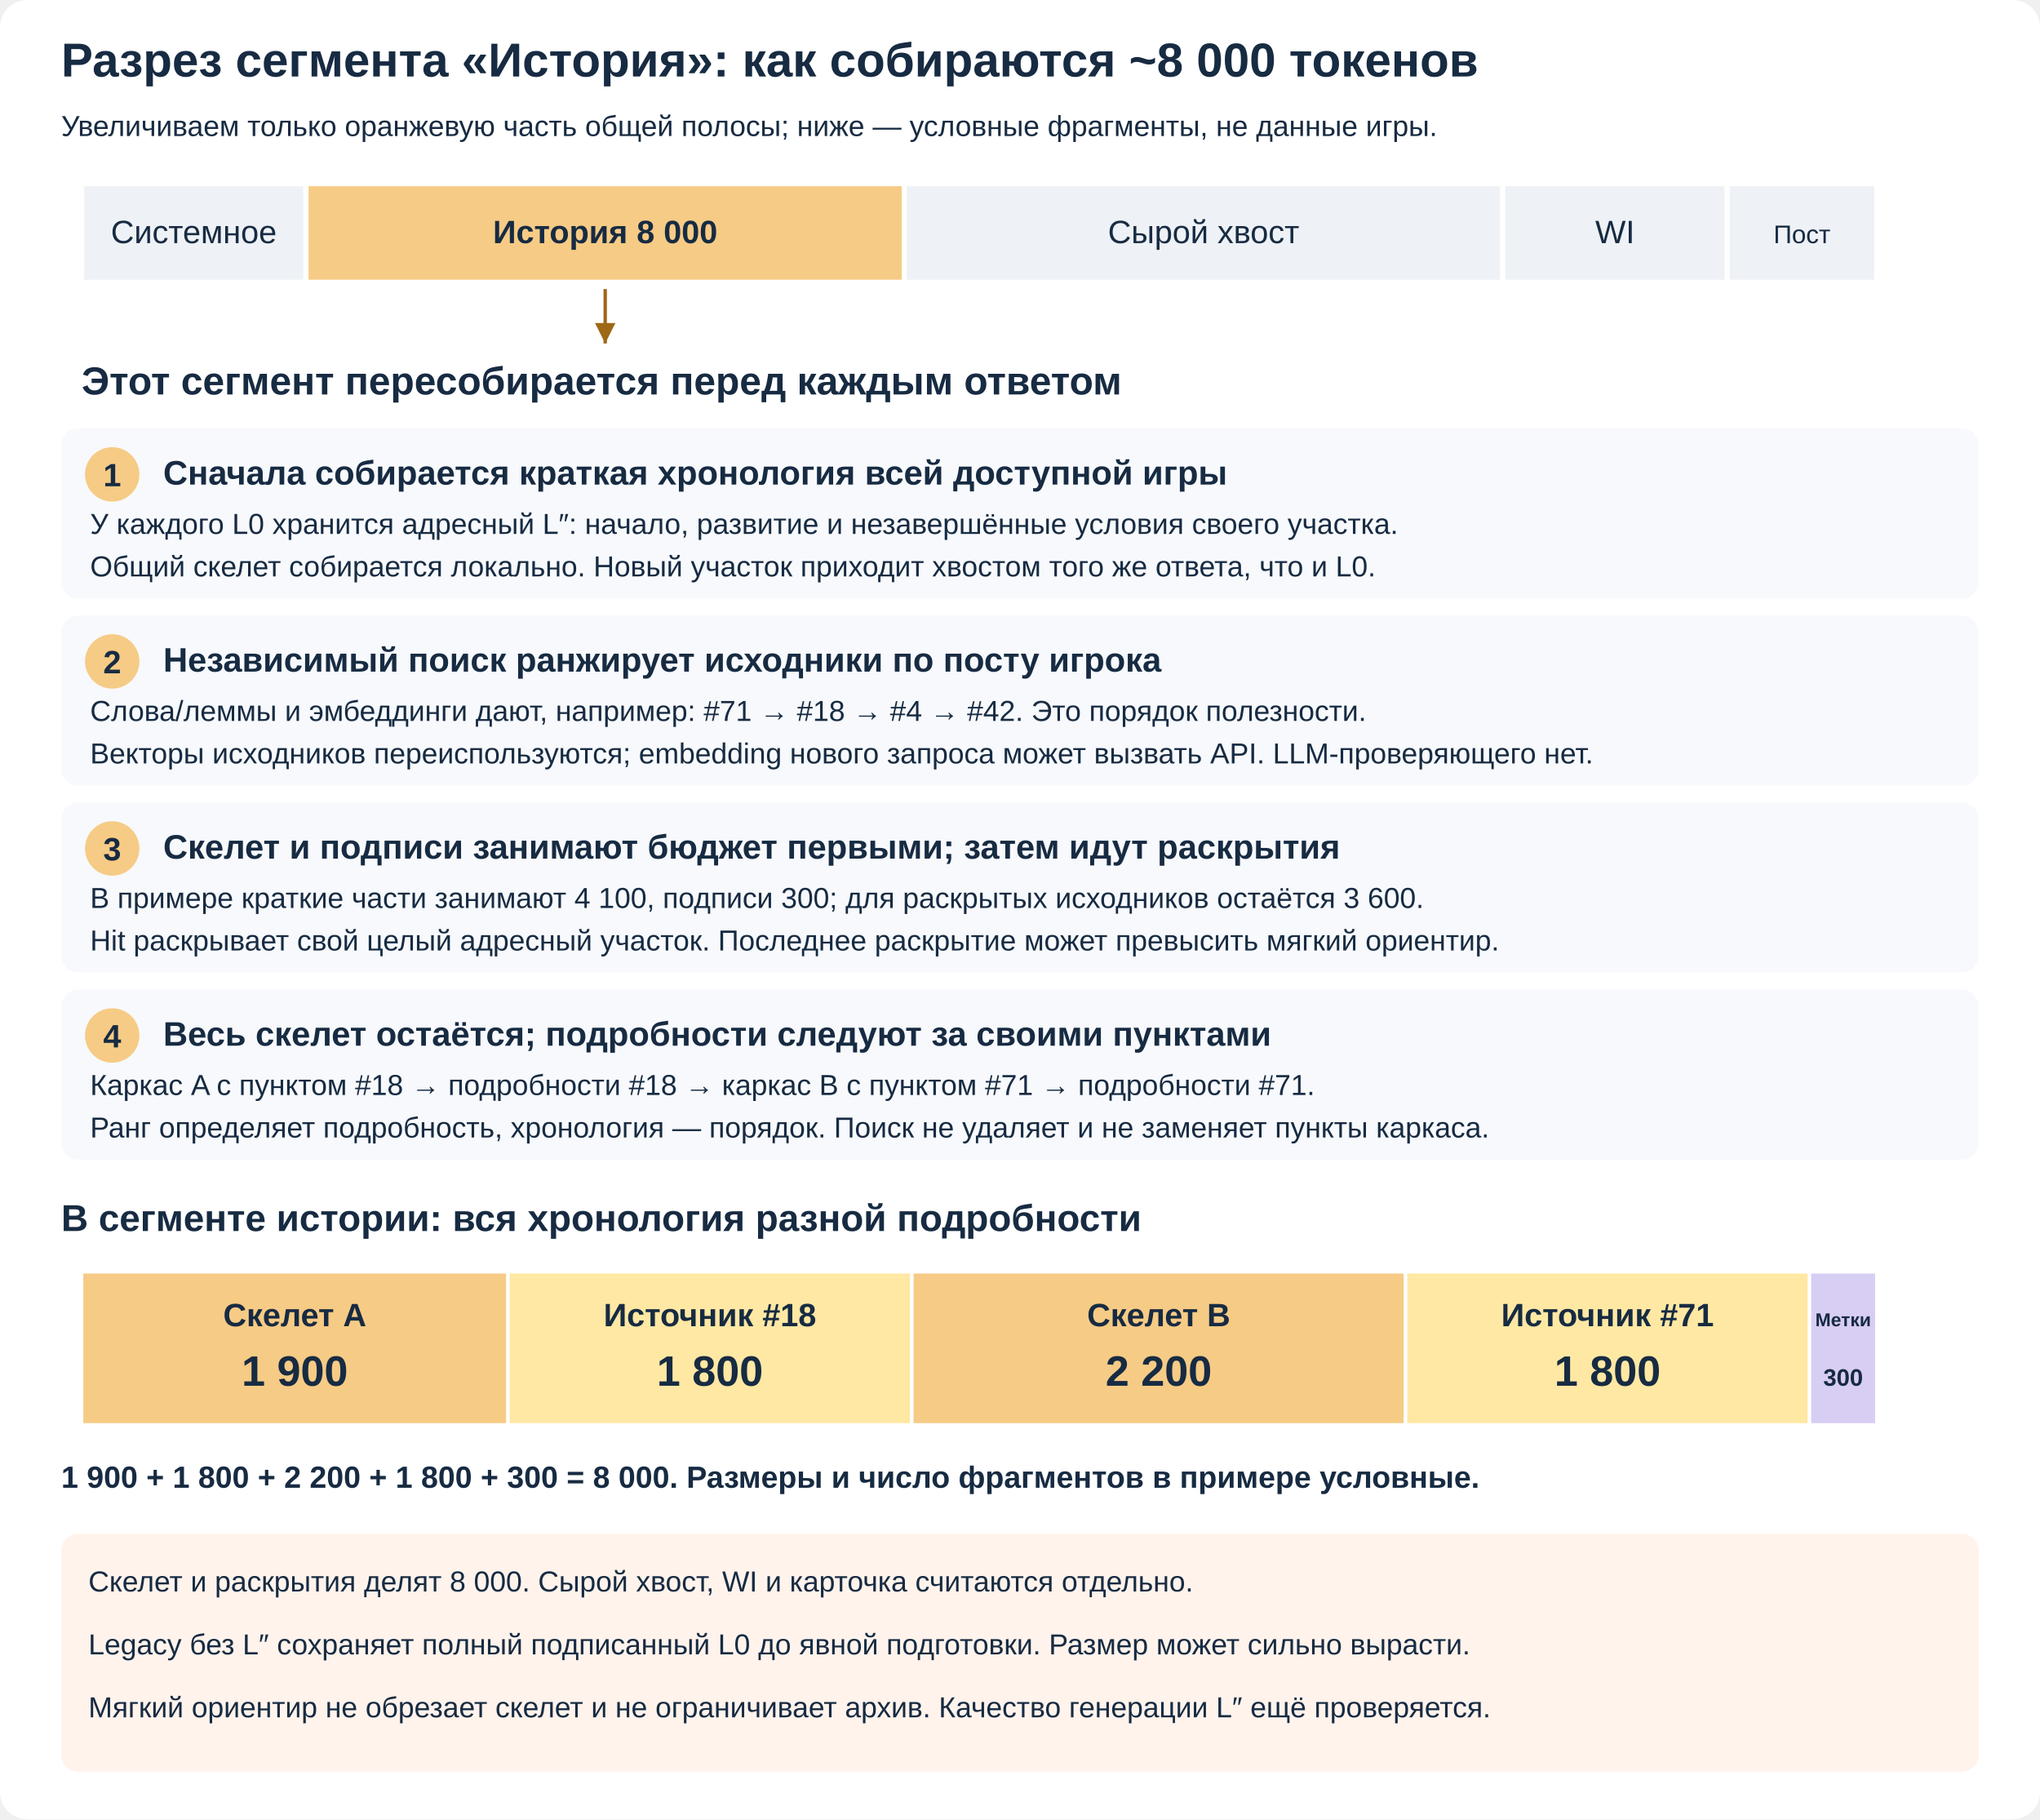
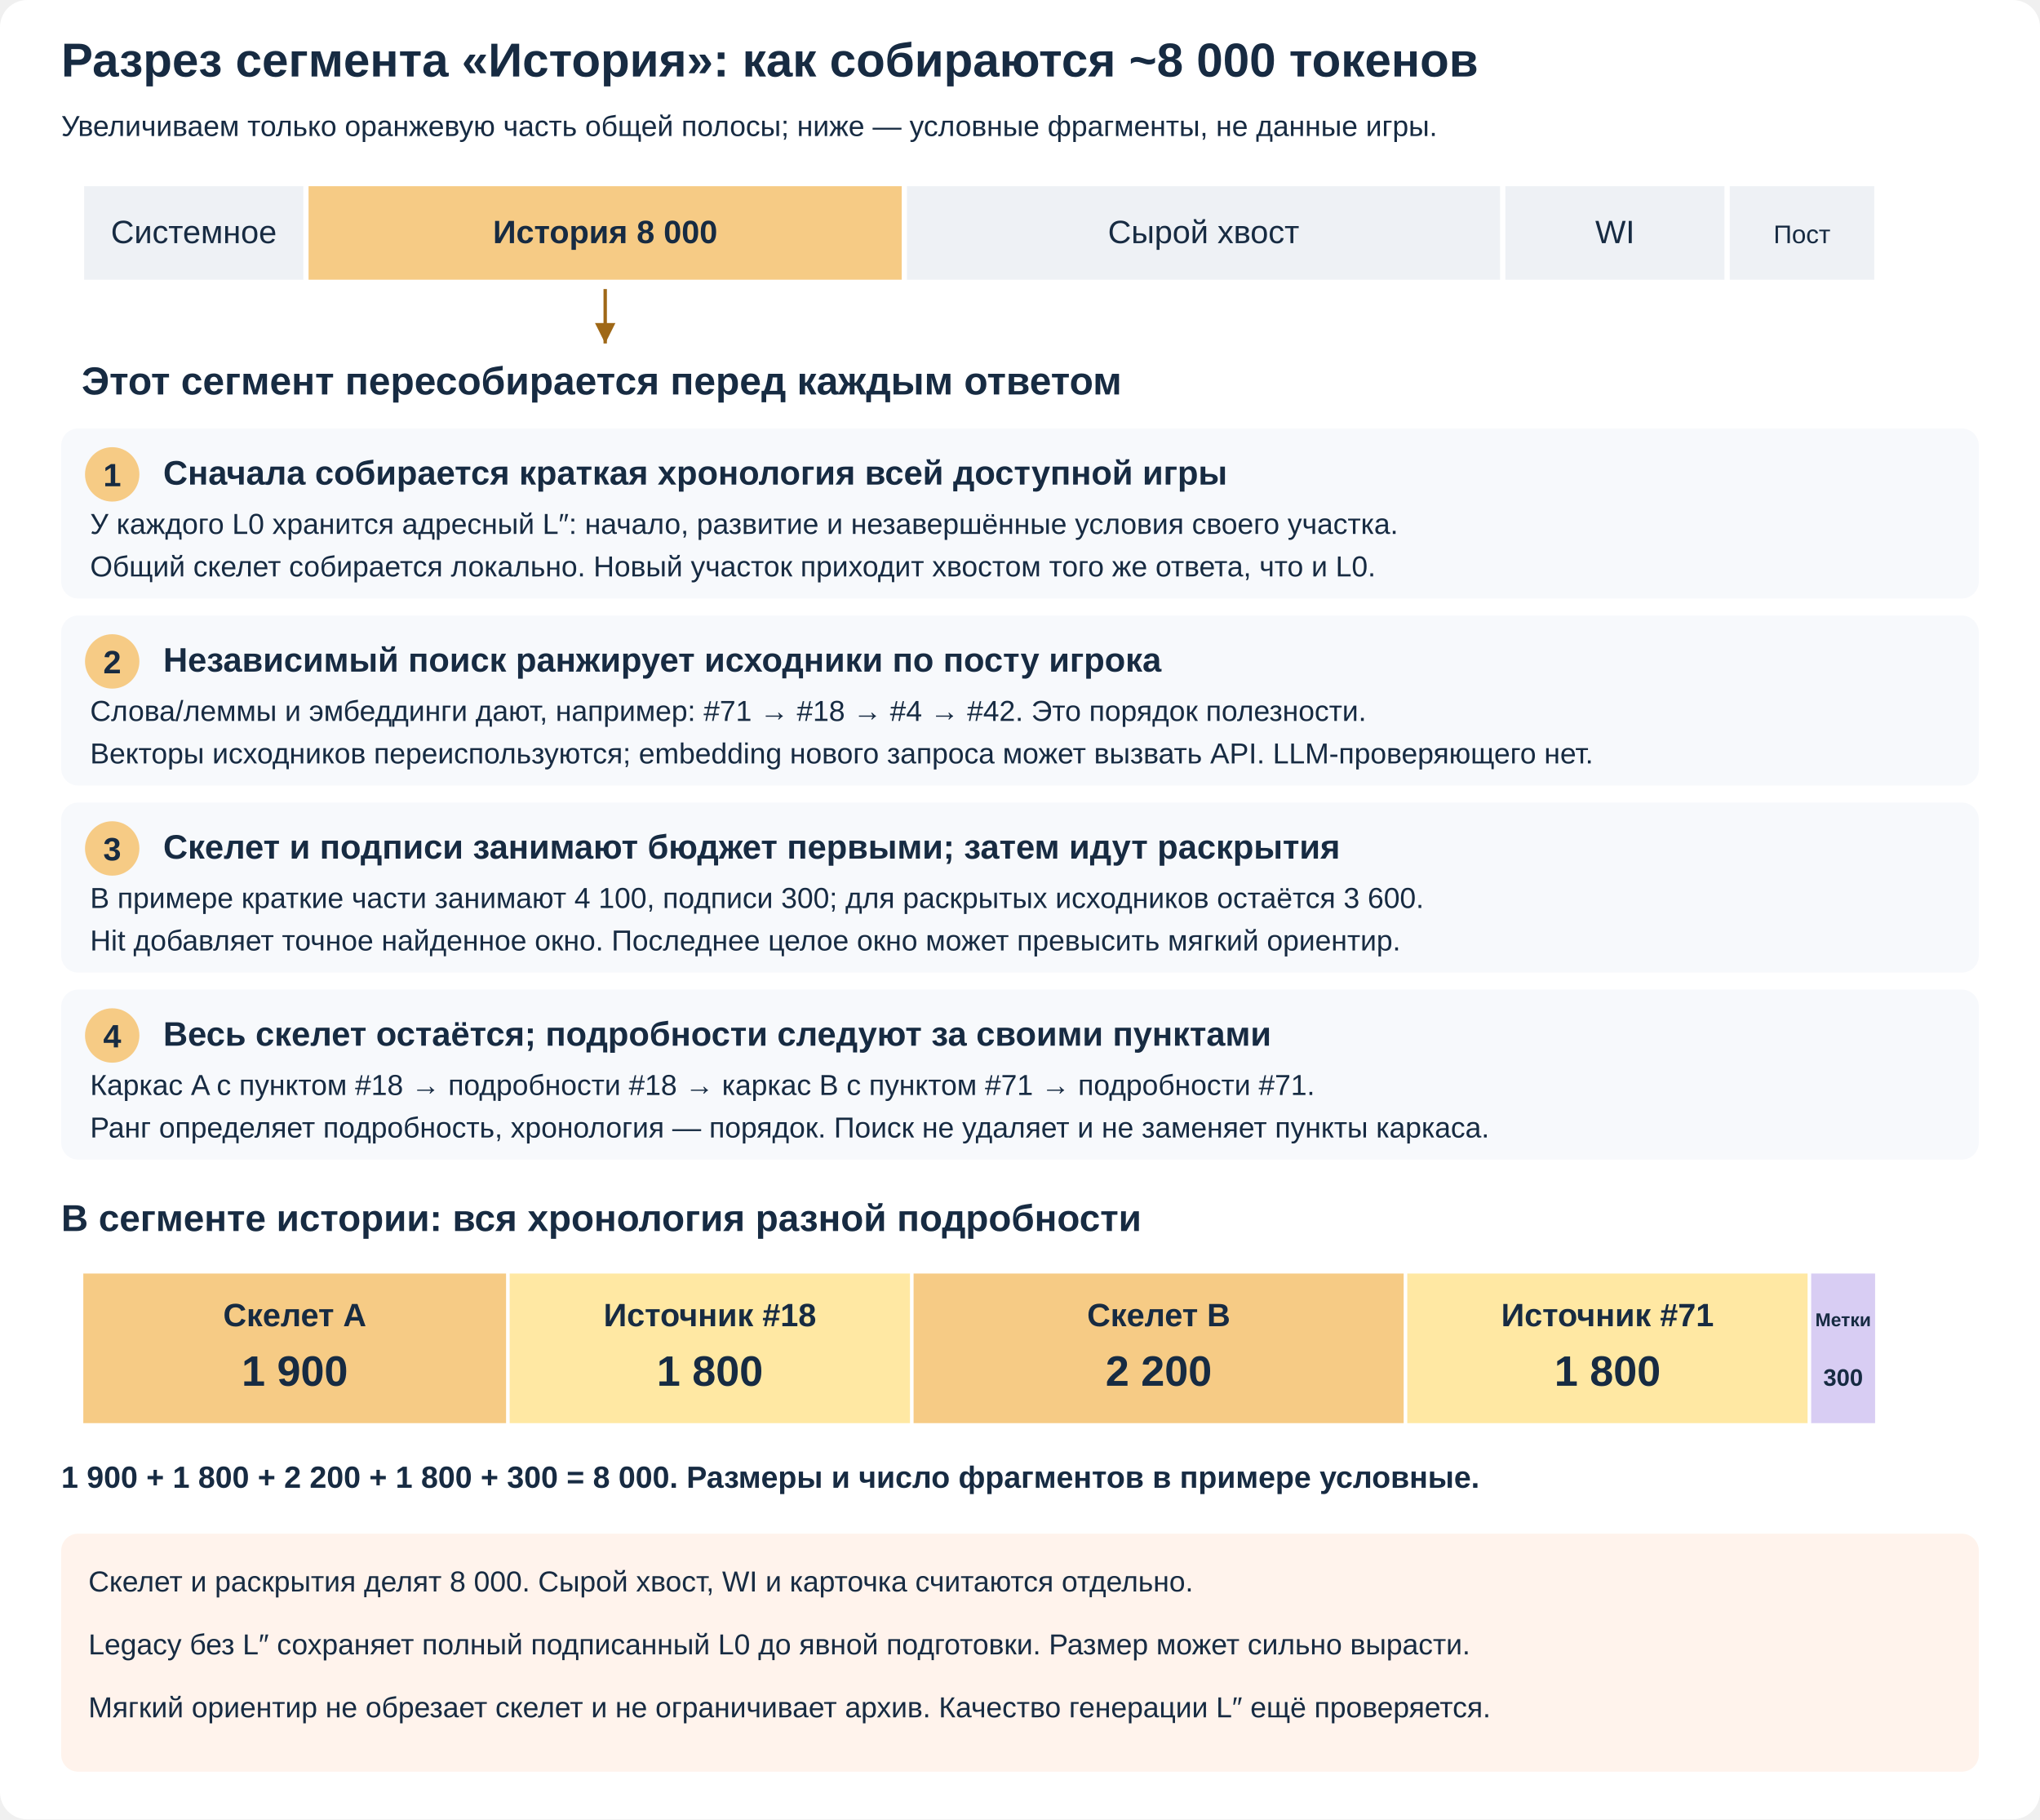
<svg xmlns="http://www.w3.org/2000/svg" width="1200" height="1070" viewBox="0 0 1200 1070" role="img" aria-labelledby="title desc">
  <defs>
    <marker id="arrow" markerWidth="8" markerHeight="8" refX="6" refY="3" orient="auto">
      <path d="M0,0 L0,6 L6,3 z" fill="#9f6817" />
    </marker>
  </defs>
  <rect width="1200" height="1070" rx="16" fill="white" />
  <g font-family="Segoe UI,Arial,sans-serif" fill="#172b42">
    <text x="36" y="45" font-size="28" font-weight="700">Разрез сегмента «История»: как собираются ~8 000 токенов</text>
    <text x="36" y="80" font-size="17" font-weight="400">Увеличиваем только оранжевую часть общей полосы; ниже — условные фрагменты, не данные игры.</text>
    <rect x="48" y="108" width="132" height="58" fill="#eef1f5" stroke="white" stroke-width="3" />
    <text x="114" y="143" font-size="19" font-weight="400" text-anchor="middle">Системное</text>
    <rect x="180" y="108" width="352" height="58" fill="#f6cb85" stroke="white" stroke-width="3" />
    <text x="356" y="143" font-size="19" font-weight="700" text-anchor="middle">История 8 000</text>
    <rect x="532" y="108" width="352" height="58" fill="#eef1f5" stroke="white" stroke-width="3" />
    <text x="708" y="143" font-size="19" font-weight="400" text-anchor="middle">Сырой хвост</text>
    <rect x="884" y="108" width="132" height="58" fill="#eef1f5" stroke="white" stroke-width="3" />
    <text x="950" y="143" font-size="19" font-weight="400" text-anchor="middle">WI</text>
    <rect x="1016" y="108" width="88" height="58" fill="#eef1f5" stroke="white" stroke-width="3" />
    <text x="1060" y="143" font-size="15" font-weight="400" text-anchor="middle">Пост</text>
    <path d="M356,170 L356,202" fill="none" stroke="#9f6817" stroke-width="2" marker-end="url(#arrow)" />
    <text x="48" y="232" font-size="23" font-weight="650">Этот сегмент пересобирается перед каждым ответом</text>
    <rect x="36" y="252" width="1128" height="100" rx="10" fill="#f7f9fc" />
    <circle cx="66" cy="279" r="16" fill="#f6cb85" />
    <text x="66" y="286" font-size="19" font-weight="700" text-anchor="middle">1</text>
    <text x="96" y="285" font-size="20" font-weight="650">Сначала собирается краткая хронология всей доступной игры</text>
    <text x="53" y="314" font-size="17" font-weight="400">У каждого L0 хранится адресный L″: начало, развитие и незавершённые условия своего участка.</text>
    <text x="53" y="339" font-size="17" font-weight="400">Общий скелет собирается локально. Новый участок приходит хвостом того же ответа, что и L0.</text>
    <rect x="36" y="362" width="1128" height="100" rx="10" fill="#f7f9fc" />
    <circle cx="66" cy="389" r="16" fill="#f6cb85" />
    <text x="66" y="396" font-size="19" font-weight="700" text-anchor="middle">2</text>
    <text x="96" y="395" font-size="20" font-weight="650">Независимый поиск ранжирует исходники по посту игрока</text>
    <text x="53" y="424" font-size="17" font-weight="400">Слова/леммы и эмбеддинги дают, например: #71 → #18 → #4 → #42. Это порядок полезности.</text>
    <text x="53" y="449" font-size="17" font-weight="400">Векторы исходников переиспользуются; embedding нового запроса может вызвать API. LLM-проверяющего нет.</text>
    <rect x="36" y="472" width="1128" height="100" rx="10" fill="#f7f9fc" />
    <circle cx="66" cy="499" r="16" fill="#f6cb85" />
    <text x="66" y="506" font-size="19" font-weight="700" text-anchor="middle">3</text>
    <text x="96" y="505" font-size="20" font-weight="650">Скелет и подписи занимают бюджет первыми; затем идут раскрытия</text>
    <text x="53" y="534" font-size="17" font-weight="400">В примере краткие части занимают 4 100, подписи 300; для раскрытых исходников остаётся 3 600.</text>
-     <text x="53" y="559" font-size="17" font-weight="400">Hit раскрывает свой целый адресный участок. Последнее раскрытие может превысить мягкий ориентир.</text>
+     <text x="53" y="559" font-size="17" font-weight="400">Hit добавляет точное найденное окно. Последнее целое окно может превысить мягкий ориентир.</text>
    <rect x="36" y="582" width="1128" height="100" rx="10" fill="#f7f9fc" />
    <circle cx="66" cy="609" r="16" fill="#f6cb85" />
    <text x="66" y="616" font-size="19" font-weight="700" text-anchor="middle">4</text>
    <text x="96" y="615" font-size="20" font-weight="650">Весь скелет остаётся; подробности следуют за своими пунктами</text>
    <text x="53" y="644" font-size="17" font-weight="400">Каркас A с пунктом #18 → подробности #18 → каркас B с пунктом #71 → подробности #71.</text>
    <text x="53" y="669" font-size="17" font-weight="400">Ранг определяет подробность, хронология — порядок. Поиск не удаляет и не заменяет пункты каркаса.</text>
    <text x="36" y="724" font-size="22" font-weight="700">В сегменте истории: вся хронология разной подробности</text>
    <rect x="48" y="748" width="250.8" height="90" fill="#f6cb85" stroke="white" stroke-width="2" />
    <text x="173.4" y="780" font-size="19" font-weight="600" text-anchor="middle">Скелет A</text>
    <text x="173.4" y="815" font-size="25" font-weight="700" text-anchor="middle">1 900</text>
    <rect x="298.8" y="748" width="237.6" height="90" fill="#ffe8a3" stroke="white" stroke-width="2" />
    <text x="417.6" y="780" font-size="19" font-weight="600" text-anchor="middle">Источник #18</text>
    <text x="417.6" y="815" font-size="25" font-weight="700" text-anchor="middle">1 800</text>
    <rect x="536.4" y="748" width="290.4" height="90" fill="#f6cb85" stroke="white" stroke-width="2" />
    <text x="681.6" y="780" font-size="19" font-weight="600" text-anchor="middle">Скелет B</text>
    <text x="681.6" y="815" font-size="25" font-weight="700" text-anchor="middle">2 200</text>
    <rect x="826.8" y="748" width="237.6" height="90" fill="#ffe8a3" stroke="white" stroke-width="2" />
    <text x="945.6" y="780" font-size="19" font-weight="600" text-anchor="middle">Источник #71</text>
    <text x="945.6" y="815" font-size="25" font-weight="700" text-anchor="middle">1 800</text>
    <rect x="1064.4" y="748" width="39.6" height="90" fill="#d8cdf3" stroke="white" stroke-width="2" />
    <text x="1084.2" y="780" font-size="11" font-weight="600" text-anchor="middle">Метки</text>
    <text x="1084.2" y="815" font-size="14" font-weight="700" text-anchor="middle">300</text>
    <text x="36" y="875" font-size="18" font-weight="600">1 900 + 1 800 + 2 200 + 1 800 + 300 = 8 000. Размеры и число фрагментов в примере условные.</text>
    <rect x="36" y="902" width="1128" height="140" rx="10" fill="#fff3ec" />
    <text x="52" y="936" font-size="17" font-weight="400">Скелет и раскрытия делят 8 000. Сырой хвост, WI и карточка считаются отдельно.</text>
    <text x="52" y="973" font-size="17" font-weight="400">Legacy без L″ сохраняет полный подписанный L0 до явной подготовки. Размер может сильно вырасти.</text>
    <text x="52" y="1010" font-size="17" font-weight="400">Мягкий ориентир не обрезает скелет и не ограничивает архив. Качество генерации L″ ещё проверяется.</text>
  </g>
</svg>
